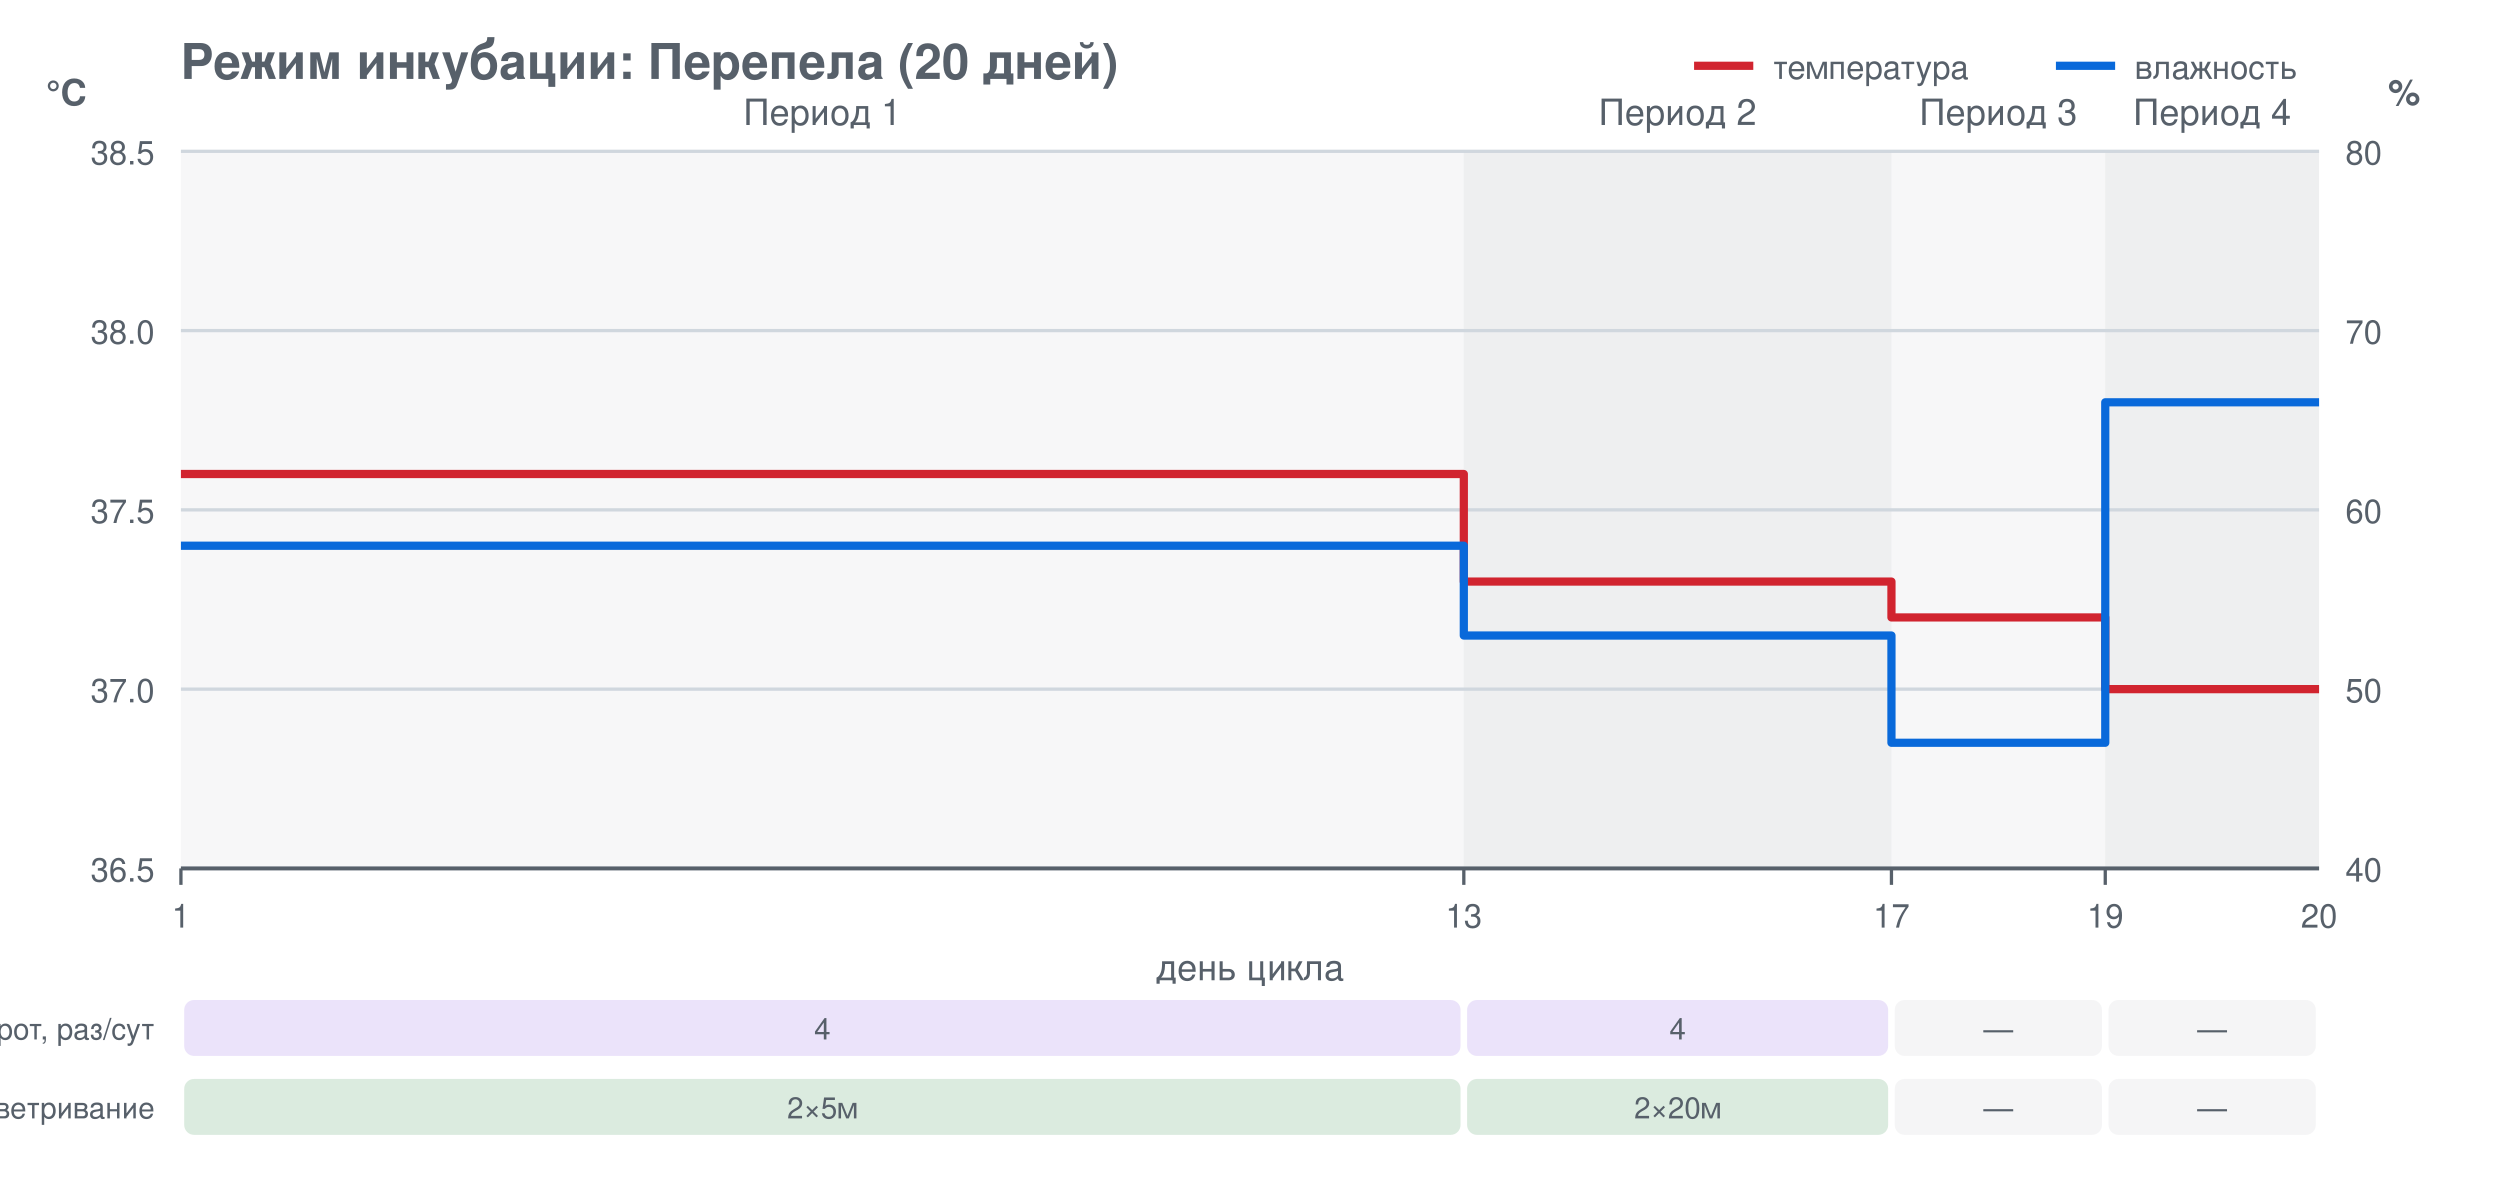
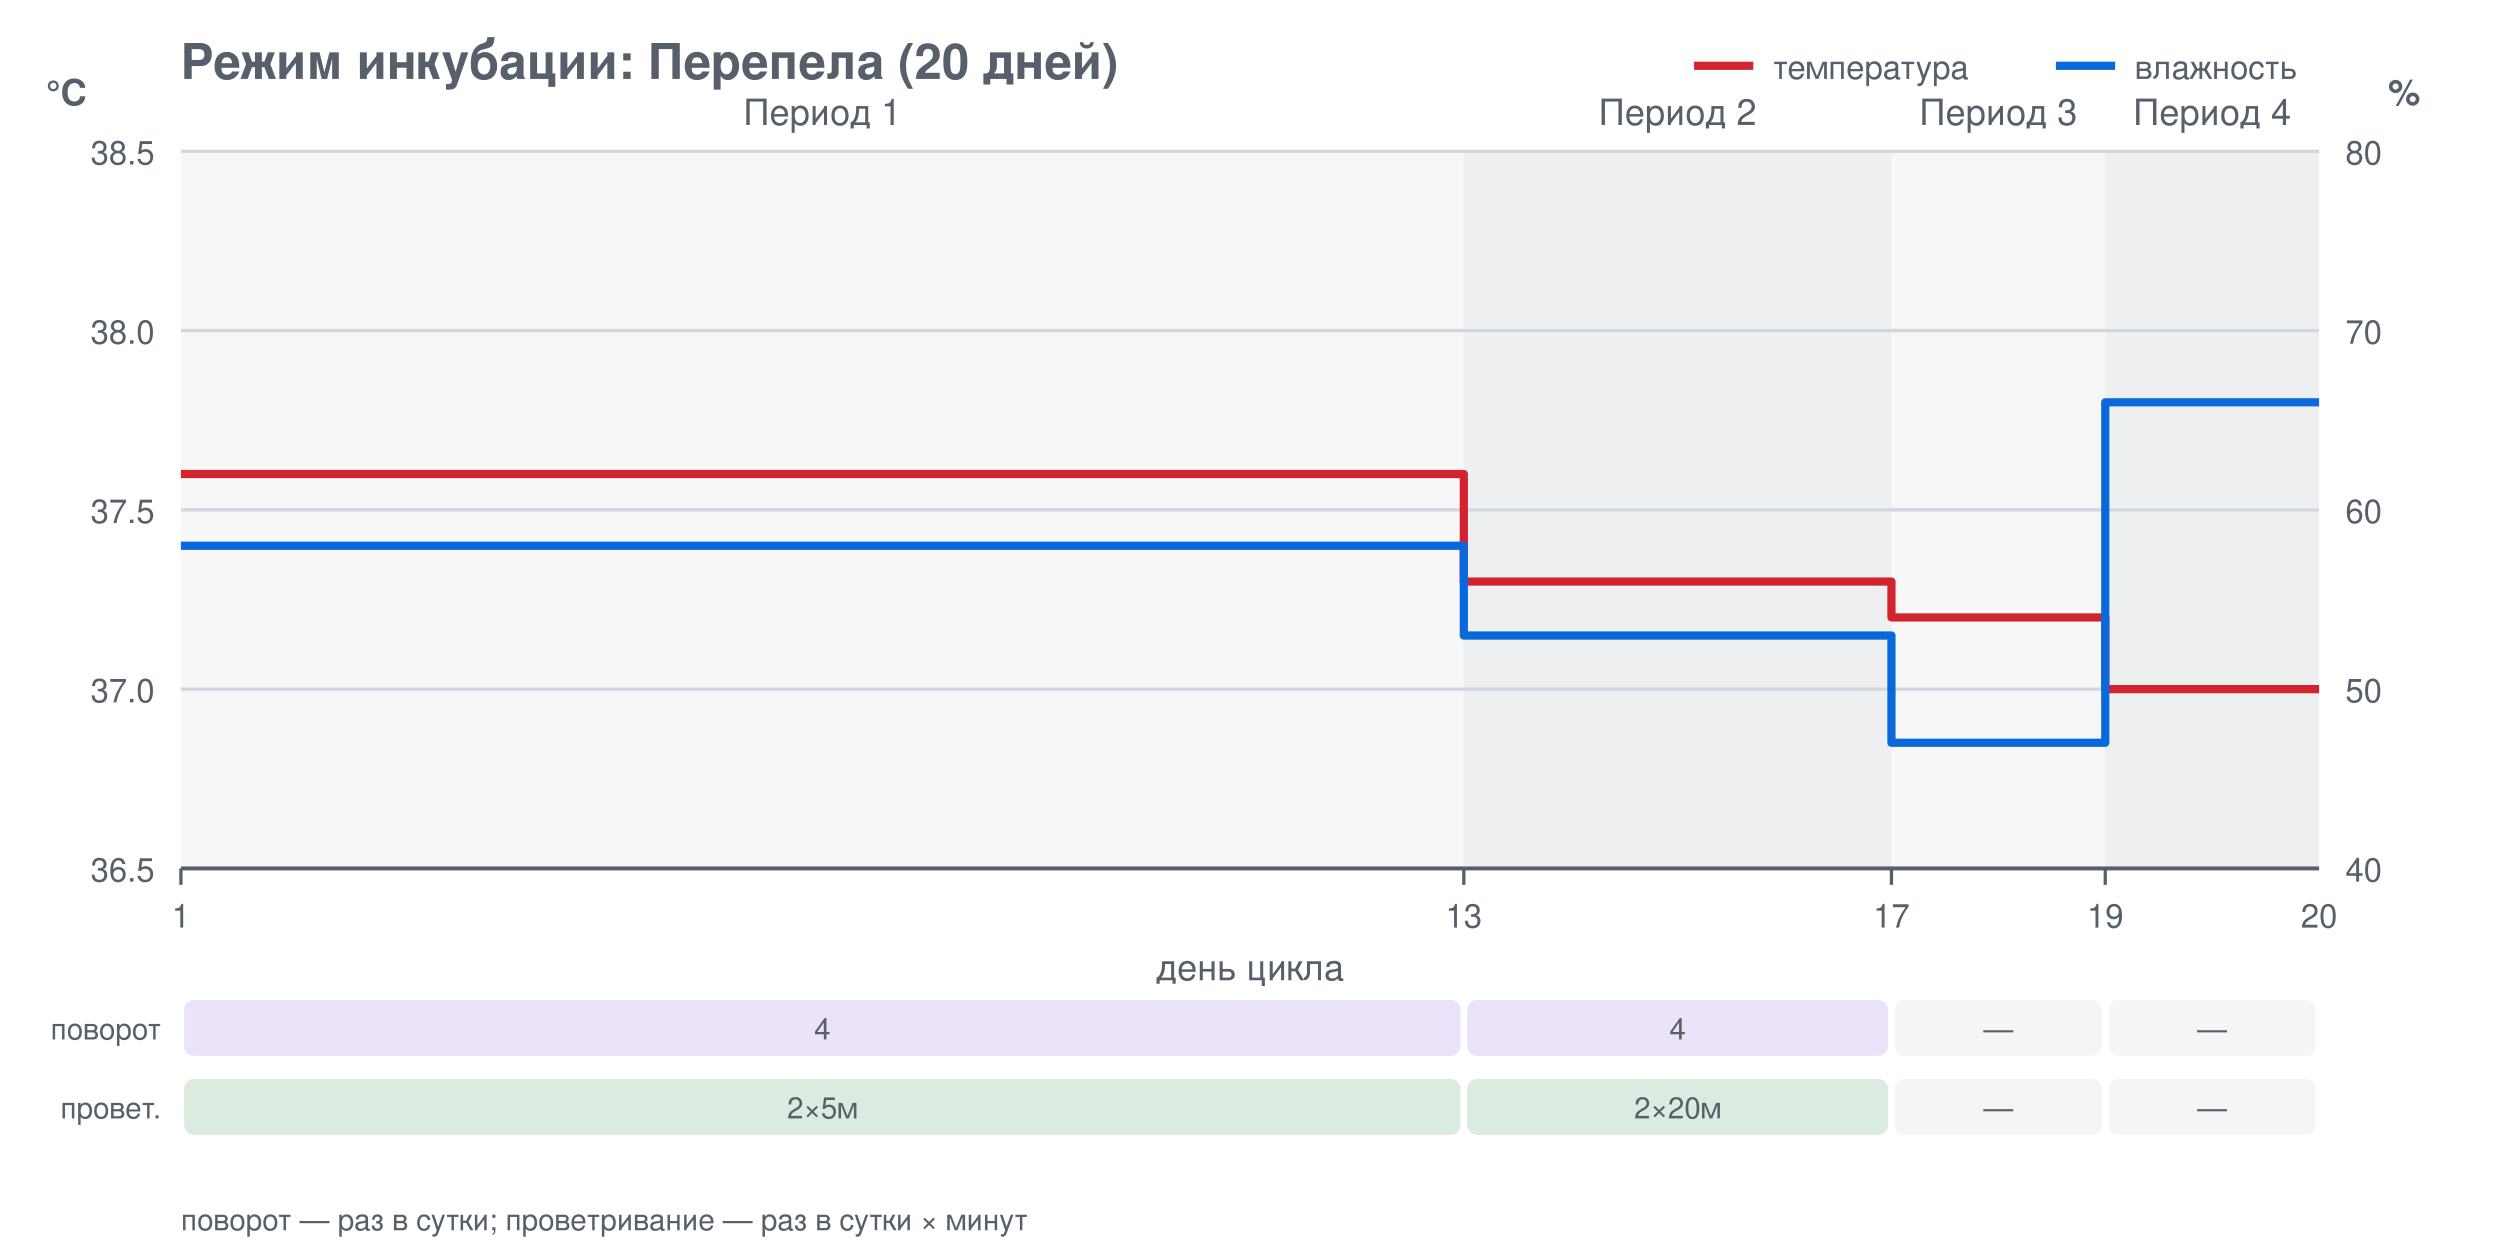
- <svg xmlns="http://www.w3.org/2000/svg" viewBox="0 0 760 366" width="760" height="366" role="img" aria-label="График режима инкубации: Перепела">
+ <svg xmlns="http://www.w3.org/2000/svg" viewBox="0 0 760 380" width="760" height="380" role="img" aria-label="График режима инкубации: Перепела">
  <style>text{fill:#57606a}</style>
  <text x="55.0" y="24.0" font-size="15" fill="#57606a" text-anchor="start" font-weight="600" font-family="Segoe UI, Helvetica, Arial, sans-serif">Режим инкубации: Перепела (20 дней)</text>
  <rect x="55.0" y="46.0" width="390.0" height="218.0" rx="0" fill="#57606a" fill-opacity="0.05" stroke="none" />
  <text x="250.0" y="38.0" font-size="11" fill="#57606a" text-anchor="middle" font-weight="normal" font-family="Segoe UI, Helvetica, Arial, sans-serif">Период 1</text>
  <rect x="445.0" y="46.0" width="130.0" height="218.0" rx="0" fill="#57606a" fill-opacity="0.10" stroke="none" />
  <text x="510.0" y="38.0" font-size="11" fill="#57606a" text-anchor="middle" font-weight="normal" font-family="Segoe UI, Helvetica, Arial, sans-serif">Период 2</text>
  <rect x="575.0" y="46.0" width="65.0" height="218.0" rx="0" fill="#57606a" fill-opacity="0.05" stroke="none" />
  <text x="607.5" y="38.0" font-size="11" fill="#57606a" text-anchor="middle" font-weight="normal" font-family="Segoe UI, Helvetica, Arial, sans-serif">Период 3</text>
  <rect x="640.0" y="46.0" width="65.0" height="218.0" rx="0" fill="#57606a" fill-opacity="0.10" stroke="none" />
  <text x="672.5" y="38.0" font-size="11" fill="#57606a" text-anchor="middle" font-weight="normal" font-family="Segoe UI, Helvetica, Arial, sans-serif">Период 4</text>
  <line x1="55.0" y1="264.0" x2="705.0" y2="264.0" stroke="#d0d7de" stroke-width="1" />
  <text x="47.0" y="268.0" font-size="10" fill="#d1242f" text-anchor="end" font-weight="normal" font-family="Segoe UI, Helvetica, Arial, sans-serif">36.5</text>
  <line x1="55.0" y1="209.5" x2="705.0" y2="209.5" stroke="#d0d7de" stroke-width="1" />
  <text x="47.0" y="213.5" font-size="10" fill="#d1242f" text-anchor="end" font-weight="normal" font-family="Segoe UI, Helvetica, Arial, sans-serif">37.0</text>
  <line x1="55.0" y1="155.0" x2="705.0" y2="155.0" stroke="#d0d7de" stroke-width="1" />
  <text x="47.0" y="159.0" font-size="10" fill="#d1242f" text-anchor="end" font-weight="normal" font-family="Segoe UI, Helvetica, Arial, sans-serif">37.5</text>
  <line x1="55.0" y1="100.5" x2="705.0" y2="100.5" stroke="#d0d7de" stroke-width="1" />
  <text x="47.0" y="104.5" font-size="10" fill="#d1242f" text-anchor="end" font-weight="normal" font-family="Segoe UI, Helvetica, Arial, sans-serif">38.0</text>
  <line x1="55.0" y1="46.0" x2="705.0" y2="46.0" stroke="#d0d7de" stroke-width="1" />
  <text x="47.0" y="50.0" font-size="10" fill="#d1242f" text-anchor="end" font-weight="normal" font-family="Segoe UI, Helvetica, Arial, sans-serif">38.5</text>
  <text x="713.0" y="268.0" font-size="10" fill="#0969da" text-anchor="start" font-weight="normal" font-family="Segoe UI, Helvetica, Arial, sans-serif">40</text>
  <text x="713.0" y="213.5" font-size="10" fill="#0969da" text-anchor="start" font-weight="normal" font-family="Segoe UI, Helvetica, Arial, sans-serif">50</text>
  <text x="713.0" y="159.0" font-size="10" fill="#0969da" text-anchor="start" font-weight="normal" font-family="Segoe UI, Helvetica, Arial, sans-serif">60</text>
  <text x="713.0" y="104.5" font-size="10" fill="#0969da" text-anchor="start" font-weight="normal" font-family="Segoe UI, Helvetica, Arial, sans-serif">70</text>
  <text x="713.0" y="50.0" font-size="10" fill="#0969da" text-anchor="start" font-weight="normal" font-family="Segoe UI, Helvetica, Arial, sans-serif">80</text>
  <text x="14.0" y="32.0" font-size="11" fill="#d1242f" text-anchor="start" font-weight="600" font-family="Segoe UI, Helvetica, Arial, sans-serif">°C</text>
  <text x="726.0" y="32.0" font-size="11" fill="#0969da" text-anchor="start" font-weight="600" font-family="Segoe UI, Helvetica, Arial, sans-serif">%</text>
  <path d="M55.0 144.1 L445.0 144.1 L445.0 176.8 L575.0 176.8 L575.0 187.7 L640.0 187.7 L640.0 209.5 L705.0 209.5" fill="none" stroke="#d1242f" stroke-width="2.5" stroke-linejoin="round" />
  <path d="M55.0 165.9 L445.0 165.9 L445.0 193.2 L575.0 193.2 L575.0 225.8 L640.0 225.8 L640.0 122.3 L705.0 122.3" fill="none" stroke="#0969da" stroke-width="2.5" stroke-linejoin="round" />
  <line x1="55.0" y1="264.0" x2="705.0" y2="264.0" stroke="#57606a" stroke-width="1.2" />
  <line x1="55.0" y1="264.0" x2="55.0" y2="269.0" stroke="#57606a" stroke-width="1" />
  <text x="55.0" y="282.0" font-size="10" fill="#57606a" text-anchor="middle" font-weight="normal" font-family="Segoe UI, Helvetica, Arial, sans-serif">1</text>
  <line x1="445.0" y1="264.0" x2="445.0" y2="269.0" stroke="#57606a" stroke-width="1" />
  <text x="445.0" y="282.0" font-size="10" fill="#57606a" text-anchor="middle" font-weight="normal" font-family="Segoe UI, Helvetica, Arial, sans-serif">13</text>
  <line x1="575.0" y1="264.0" x2="575.0" y2="269.0" stroke="#57606a" stroke-width="1" />
  <text x="575.0" y="282.0" font-size="10" fill="#57606a" text-anchor="middle" font-weight="normal" font-family="Segoe UI, Helvetica, Arial, sans-serif">17</text>
  <line x1="640.0" y1="264.0" x2="640.0" y2="269.0" stroke="#57606a" stroke-width="1" />
  <text x="640.0" y="282.0" font-size="10" fill="#57606a" text-anchor="middle" font-weight="normal" font-family="Segoe UI, Helvetica, Arial, sans-serif">19</text>
  <text x="705.0" y="282.0" font-size="10" fill="#57606a" text-anchor="middle" font-weight="normal" font-family="Segoe UI, Helvetica, Arial, sans-serif">20</text>
  <text x="380.0" y="298.0" font-size="11" fill="#57606a" text-anchor="middle" font-weight="normal" font-family="Segoe UI, Helvetica, Arial, sans-serif">день цикла</text>
-   <text x="47.0" y="316.0" font-size="9" fill="#8250df" text-anchor="end" font-weight="normal" font-family="Segoe UI, Helvetica, Arial, sans-serif">поворот, раз/сут</text>
+   <text x="49.0" y="316.0" font-size="9" fill="#8250df" text-anchor="end" font-weight="normal" font-family="Segoe UI, Helvetica, Arial, sans-serif">поворот</text>
  <rect x="56.0" y="304.0" width="388.0" height="17.0" rx="3" fill="#8250df" fill-opacity="0.16" stroke="none" />
  <text x="250.0" y="316.0" font-size="9" fill="#8250df" text-anchor="middle" font-weight="normal" font-family="Segoe UI, Helvetica, Arial, sans-serif">4</text>
  <rect x="446.0" y="304.0" width="128.0" height="17.0" rx="3" fill="#8250df" fill-opacity="0.16" stroke="none" />
  <text x="510.0" y="316.0" font-size="9" fill="#8250df" text-anchor="middle" font-weight="normal" font-family="Segoe UI, Helvetica, Arial, sans-serif">4</text>
  <rect x="576.0" y="304.0" width="63.0" height="17.0" rx="3" fill="#57606a" fill-opacity="0.06" stroke="none" />
  <text x="607.5" y="316.0" font-size="9" fill="#57606a" text-anchor="middle" font-weight="normal" font-family="Segoe UI, Helvetica, Arial, sans-serif">—</text>
  <rect x="641.0" y="304.0" width="63.0" height="17.0" rx="3" fill="#57606a" fill-opacity="0.06" stroke="none" />
  <text x="672.5" y="316.0" font-size="9" fill="#57606a" text-anchor="middle" font-weight="normal" font-family="Segoe UI, Helvetica, Arial, sans-serif">—</text>
-   <text x="47.0" y="340.0" font-size="9" fill="#1a7f37" text-anchor="end" font-weight="normal" font-family="Segoe UI, Helvetica, Arial, sans-serif">проветривание</text>
+   <text x="49.0" y="340.0" font-size="9" fill="#1a7f37" text-anchor="end" font-weight="normal" font-family="Segoe UI, Helvetica, Arial, sans-serif">провет.</text>
  <rect x="56.0" y="328.0" width="388.0" height="17.0" rx="3" fill="#1a7f37" fill-opacity="0.16" stroke="none" />
  <text x="250.0" y="340.0" font-size="9" fill="#1a7f37" text-anchor="middle" font-weight="normal" font-family="Segoe UI, Helvetica, Arial, sans-serif">2×5м</text>
  <rect x="446.0" y="328.0" width="128.0" height="17.0" rx="3" fill="#1a7f37" fill-opacity="0.16" stroke="none" />
  <text x="510.0" y="340.0" font-size="9" fill="#1a7f37" text-anchor="middle" font-weight="normal" font-family="Segoe UI, Helvetica, Arial, sans-serif">2×20м</text>
  <rect x="576.0" y="328.0" width="63.0" height="17.0" rx="3" fill="#57606a" fill-opacity="0.06" stroke="none" />
  <text x="607.5" y="340.0" font-size="9" fill="#57606a" text-anchor="middle" font-weight="normal" font-family="Segoe UI, Helvetica, Arial, sans-serif">—</text>
  <rect x="641.0" y="328.0" width="63.0" height="17.0" rx="3" fill="#57606a" fill-opacity="0.06" stroke="none" />
  <text x="672.5" y="340.0" font-size="9" fill="#57606a" text-anchor="middle" font-weight="normal" font-family="Segoe UI, Helvetica, Arial, sans-serif">—</text>
  <line x1="515.0" y1="20.0" x2="533.0" y2="20.0" stroke="#d1242f" stroke-width="2.5" />
  <text x="539.0" y="24.0" font-size="10" fill="#d1242f" text-anchor="start" font-weight="normal" font-family="Segoe UI, Helvetica, Arial, sans-serif">температура</text>
  <line x1="625.0" y1="20.0" x2="643.0" y2="20.0" stroke="#0969da" stroke-width="2.5" />
  <text x="649.0" y="24.0" font-size="10" fill="#0969da" text-anchor="start" font-weight="normal" font-family="Segoe UI, Helvetica, Arial, sans-serif">влажность</text>
+   <text x="55.0" y="374.0" font-size="9" fill="#8b949e" text-anchor="start" font-weight="normal" font-family="Segoe UI, Helvetica, Arial, sans-serif">поворот — раз в сутки; проветривание — раз в сутки × минут</text>
</svg>
